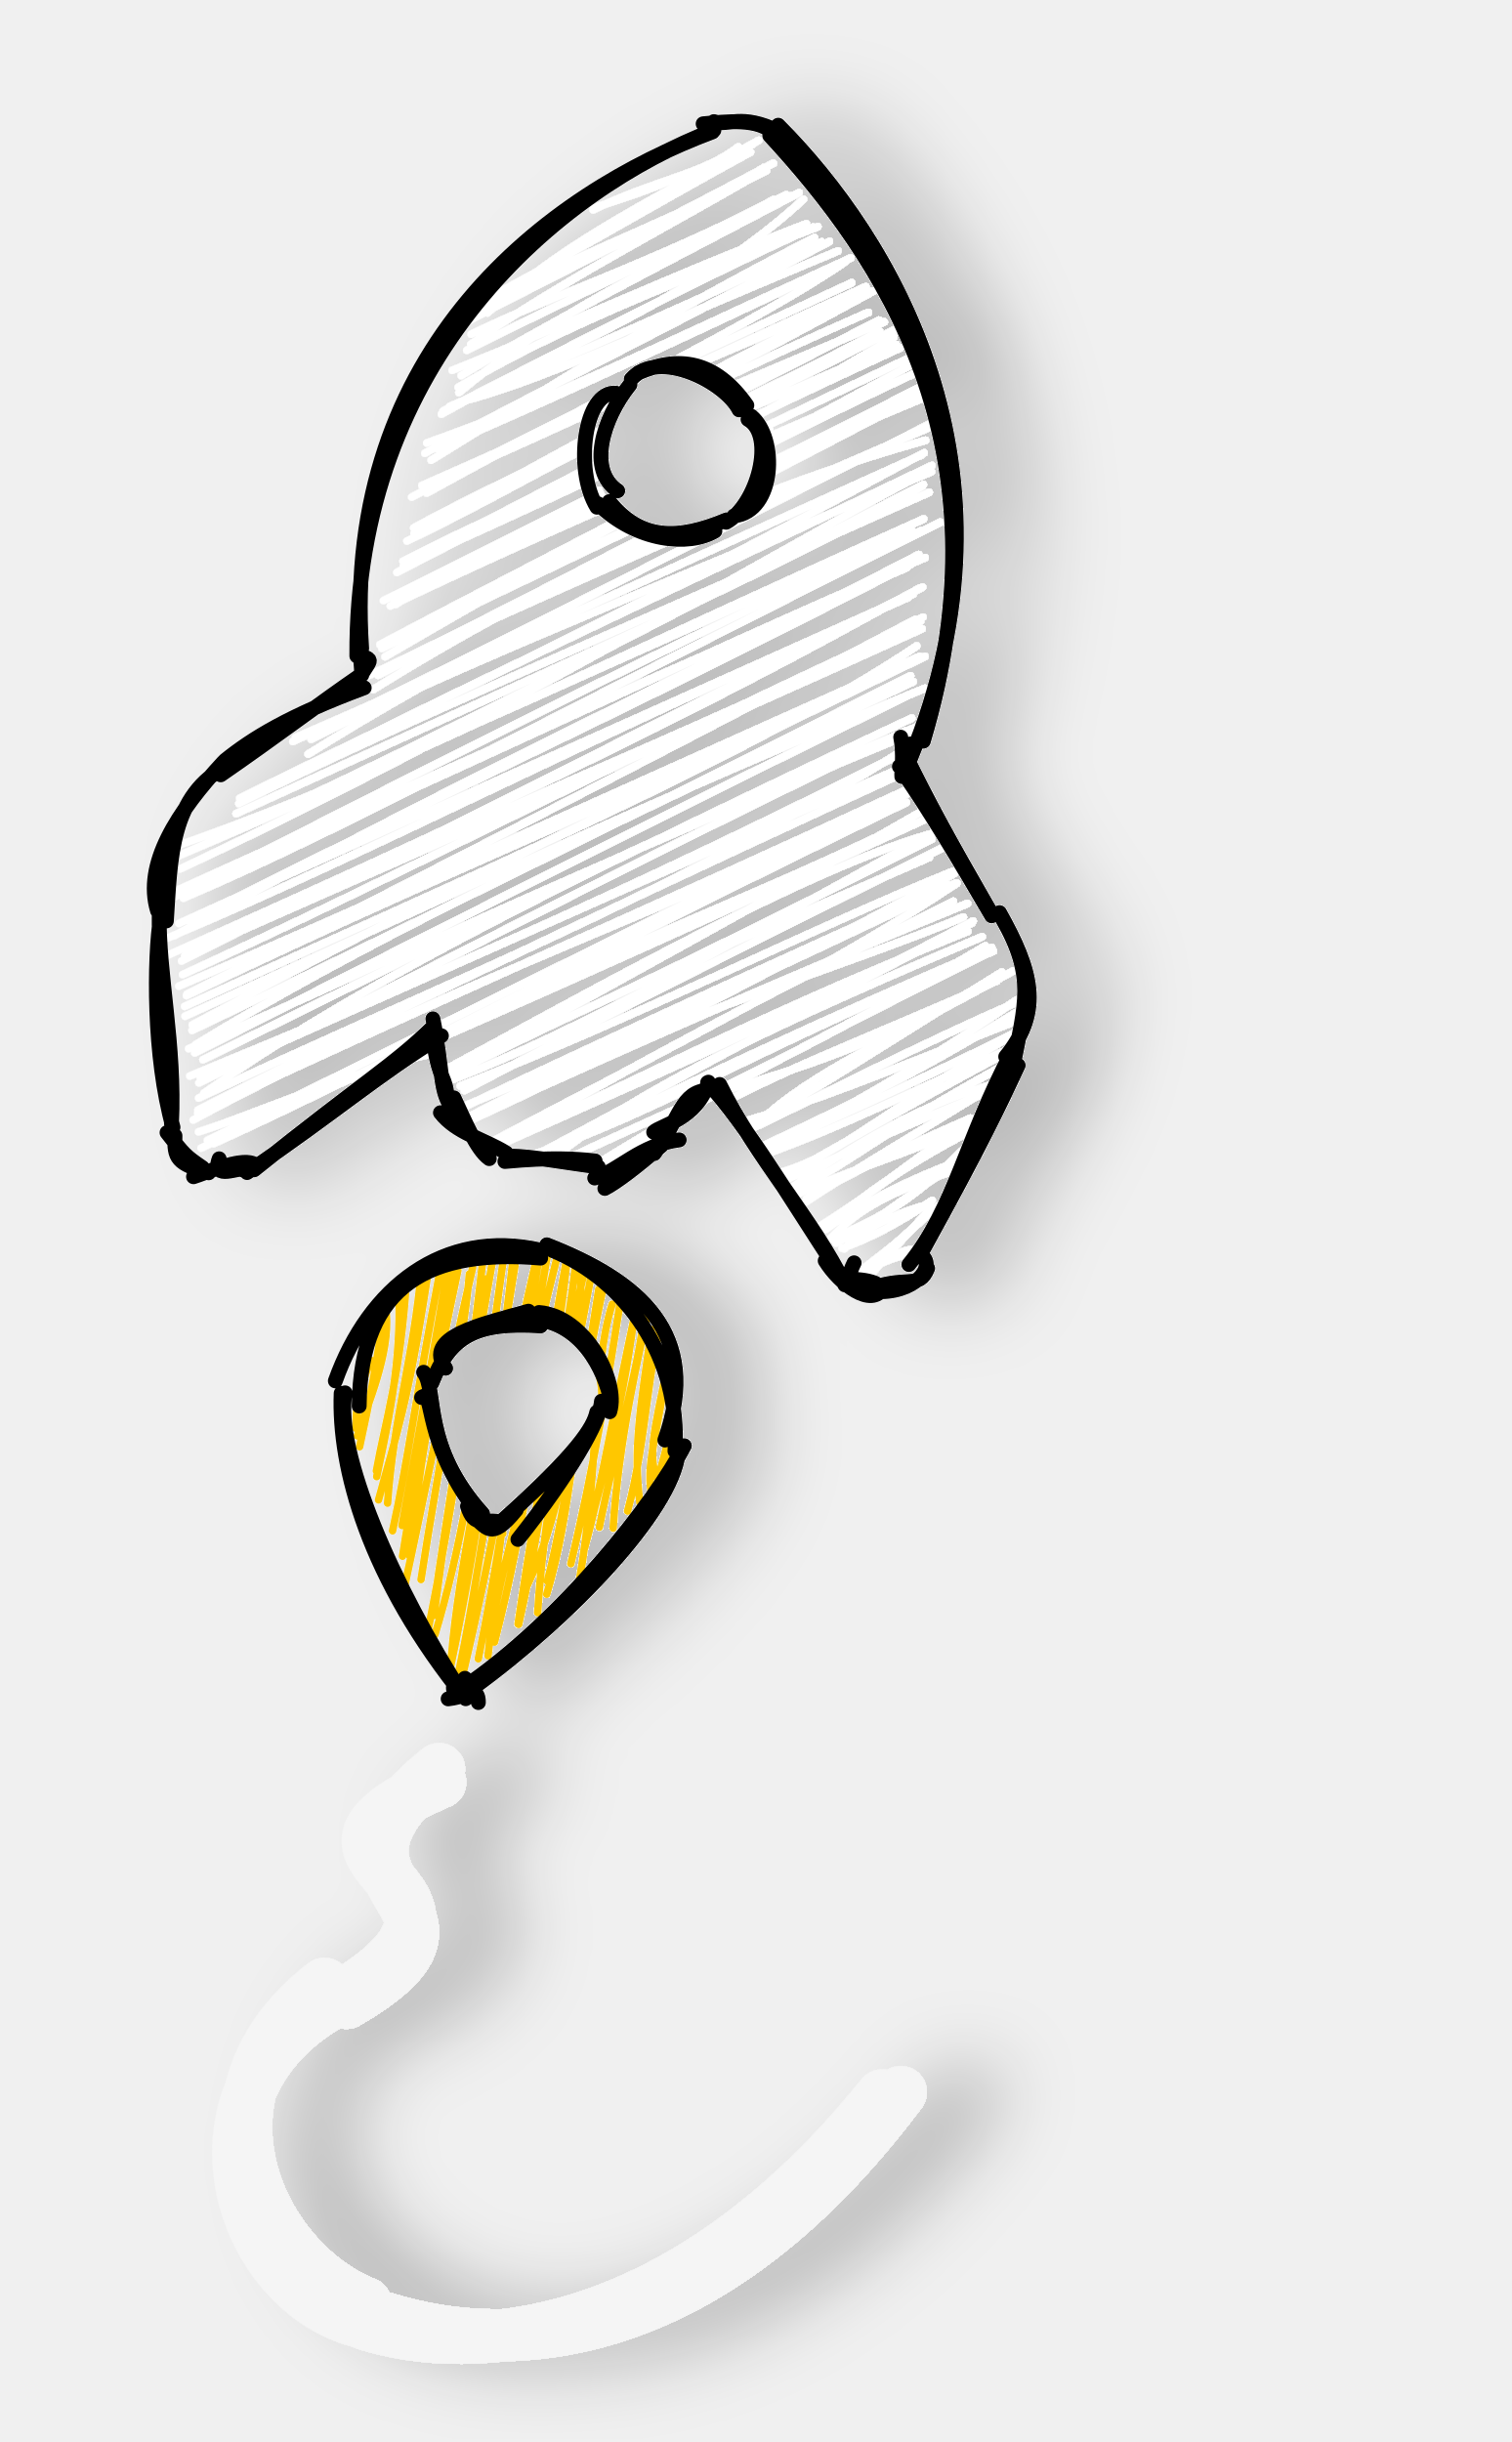
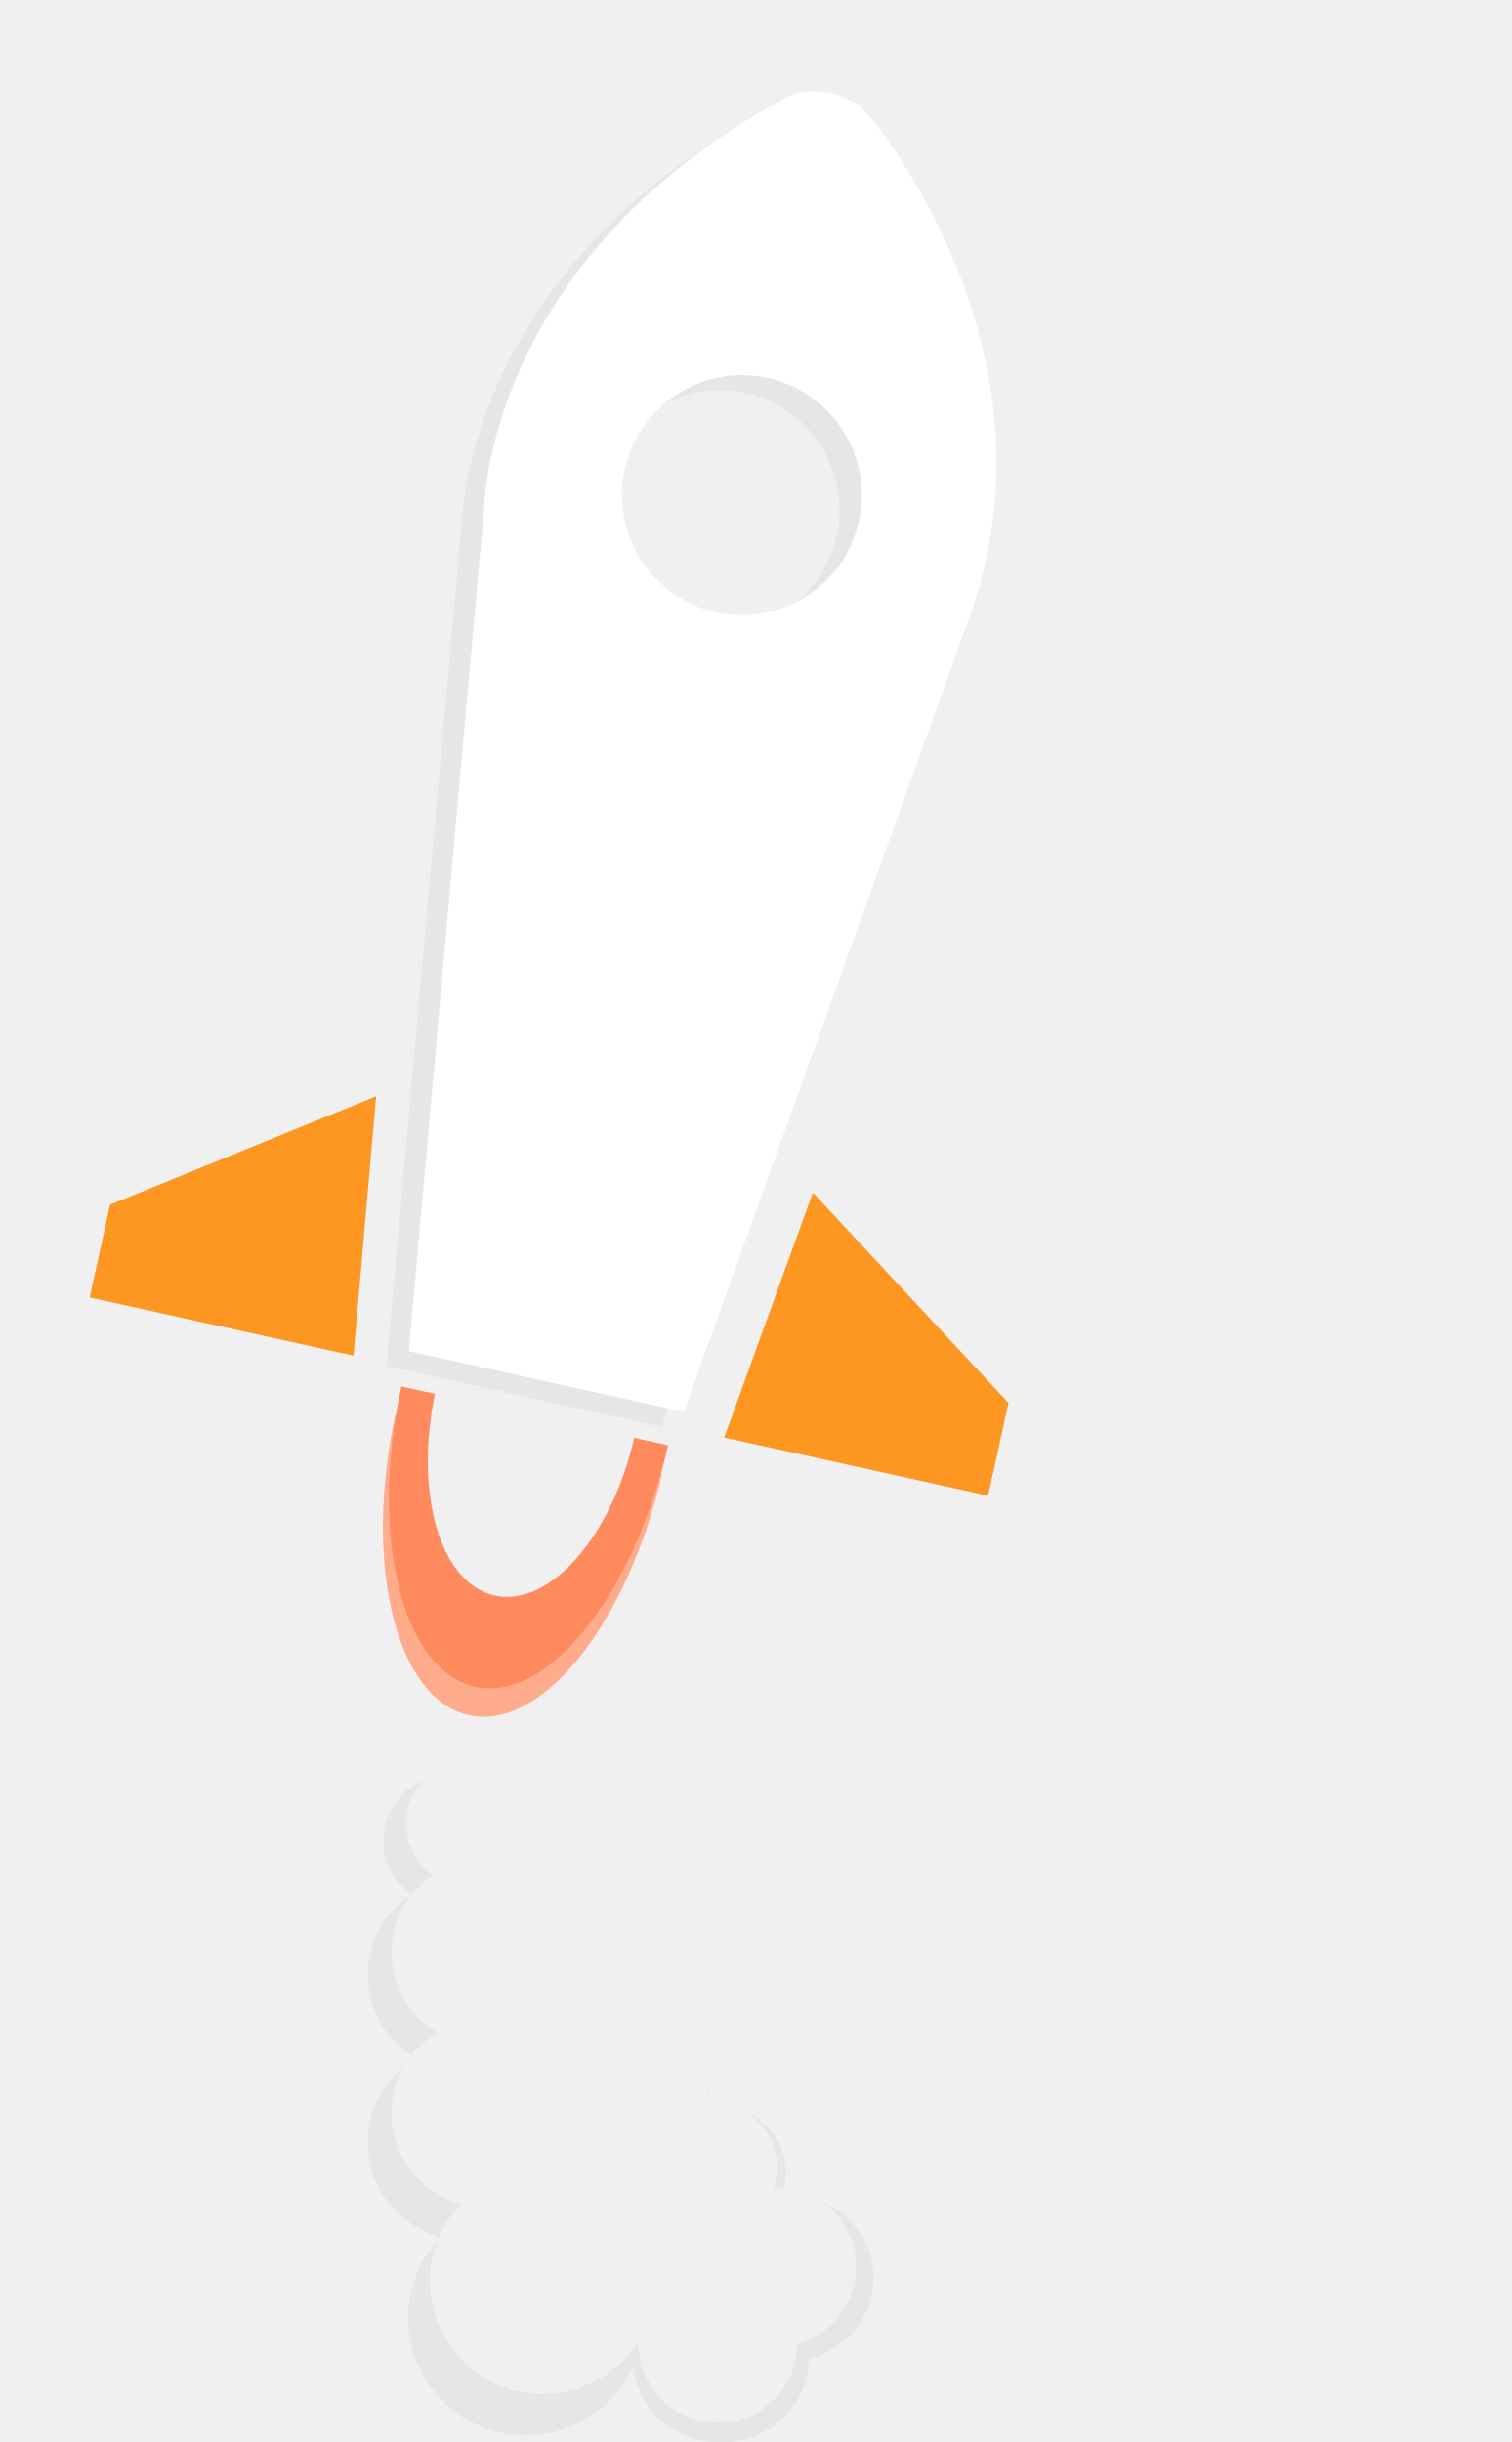
- <svg xmlns="http://www.w3.org/2000/svg" width="203" height="328" viewBox="0 0 203 328" fill="none">
-   <g filter="url(#filter0_d_319_1429)">
+ <svg xmlns="http://www.w3.org/2000/svg" xmlns:ns1="http://www.openswatchbook.org/uri/2009/osb" xmlns:xlink="http://www.w3.org/1999/xlink" width="203" height="328" viewBox="0 0 203 328" fill="none" version="1.1" id="svg43">
+   <g filter="url(#filter0_d_319_1429)" id="g22">
    <mask id="mask0_319_1429" style="mask-type:alpha" maskUnits="userSpaceOnUse" x="21" y="15" width="117" height="159">
-       <path d="M27.201 156.84L27.415 156.389C29.449 157.353 31.841 157.144 33.685 155.853L58.114 138.748L58.735 138.313L58.89 139.055C59.718 143.019 60.663 146.322 61.407 148.856C62.512 151.778 65.064 154.001 68.038 154.355L68.055 154.357L68.073 154.361L80.341 156.706C80.342 156.706 80.344 156.706 80.345 156.707C83.422 157.248 86.549 156.06 88.436 153.572C90.096 151.379 92.272 148.446 94.75 145.06L95.163 144.496L95.563 145.068L112.895 169.82C114.182 171.659 116.364 172.681 118.611 172.478C120.843 172.253 122.795 170.853 123.718 168.805L123.718 168.804L135.681 142.398L27.201 156.84ZM27.201 156.84L27.415 156.389C25.378 155.424 24.019 153.445 23.852 151.205L23.852 151.204L21.659 122.286L21.659 122.286C21.123 115.299 24.177 108.366 29.903 104.357L48.883 91.067L49.084 90.926L49.095 90.681C49.142 89.716 49.115 88.647 49.089 87.6C49.085 87.427 49.081 87.254 49.077 87.083C48.467 46.239 75.771 25.715 94.658 17.085L94.659 17.084C97.518 15.773 100.83 16.361 103.047 18.56L103.048 18.561C117.847 33.143 136.502 61.757 121.951 99.934L121.95 99.937C121.544 101.019 120.863 102.305 120.391 103.15L120.239 103.424L120.418 103.681L133.853 122.868C137.875 128.611 138.563 136.016 135.681 142.397L27.201 156.84ZM97.834 70.555C103.157 66.828 104.607 59.699 100.725 54.156C97.144 49.041 89.661 47.529 84.326 51.264C78.992 55 77.853 62.548 81.435 67.663C85.316 73.206 92.511 74.282 97.834 70.555Z" fill="black" stroke="black" />
+       <path d="M27.201 156.84L27.415 156.389C29.449 157.353 31.841 157.144 33.685 155.853L58.114 138.748L58.735 138.313L58.89 139.055C59.718 143.019 60.663 146.322 61.407 148.856C62.512 151.778 65.064 154.001 68.038 154.355L68.055 154.357L68.073 154.361L80.341 156.706C80.342 156.706 80.344 156.706 80.345 156.707C83.422 157.248 86.549 156.06 88.436 153.572C90.096 151.379 92.272 148.446 94.75 145.06L95.163 144.496L95.563 145.068L112.895 169.82C114.182 171.659 116.364 172.681 118.611 172.478C120.843 172.253 122.795 170.853 123.718 168.805L123.718 168.804L135.681 142.398L27.201 156.84ZM27.201 156.84L27.415 156.389C25.378 155.424 24.019 153.445 23.852 151.205L23.852 151.204L21.659 122.286L21.659 122.286C21.123 115.299 24.177 108.366 29.903 104.357L48.883 91.067L49.084 90.926L49.095 90.681C49.142 89.716 49.115 88.647 49.089 87.6C49.085 87.427 49.081 87.254 49.077 87.083C48.467 46.239 75.771 25.715 94.658 17.085L94.659 17.084C97.518 15.773 100.83 16.361 103.047 18.56L103.048 18.561C117.847 33.143 136.502 61.757 121.951 99.934L121.95 99.937C121.544 101.019 120.863 102.305 120.391 103.15L120.239 103.424L120.418 103.681L133.853 122.868C137.875 128.611 138.563 136.016 135.681 142.397L27.201 156.84ZM97.834 70.555C103.157 66.828 104.607 59.699 100.725 54.156C97.144 49.041 89.661 47.529 84.326 51.264C78.992 55 77.853 62.548 81.435 67.663C85.316 73.206 92.511 74.282 97.834 70.555Z" fill="black" stroke="black" id="path2" />
    </mask>
-     <g mask="url(#mask0_319_1429)">
-       <path d="M79.655 28.191C88.035 24.134 94.458 23.417 99.196 19.729M79.76 27.904C87.876 25.442 94.529 22.516 101.082 19.403M63.774 41.079C80.225 34.458 92.477 28.895 102.614 22.502M64.94 41.135C74.919 35.078 86.865 31.16 102.958 22.933M62.686 47.056C76.301 40.121 92.187 33.05 103.974 26.807M63.28 44.898C74.019 39.683 85.141 36.404 105.606 26.174M61.535 52.022C69.602 47.334 79.227 42.129 109.851 30.458M60.729 49.741C76.793 43.389 90.141 37.061 108.306 30.065M61.787 54C72.522 51.194 82.48 46.238 112.555 33.713M60.376 54.6C71.37 49.928 83.935 44.99 110.367 32.49M57.313 59.503C74.41 53.49 86.724 47.257 114.279 34.66M58.703 60.272C71.992 54.553 83.899 49.089 113.479 35.163M57.218 65.357C77.239 56.482 92.157 49.457 116.298 38.507M56.664 65.22C73.005 58.084 88.154 50.894 116.955 39.103M54.658 72.673C71.392 64.605 82.542 56.919 116.649 41.962M55.608 71.65C69.916 63.718 84.123 57.831 118.774 43.242M54.181 75.966C71.445 68.079 83.708 62.771 121.029 43.872M54.124 75.382C72.042 66.177 90.348 59.578 120.376 46.279M52.761 80.396C71.108 72.296 93.178 61.937 123.614 47.378M52.427 81.392C74.139 70.922 99.173 60.501 123.014 50.112M52.304 86.503C69.897 77.18 95.084 66.908 124.354 51.584M51.288 87.1C76.142 75.415 101.64 62.565 125.515 52.843M50.132 92.618C73.296 78.147 99.102 66.202 124.326 59.141M48.19 91.306C64.983 83.802 79.344 77.076 124.697 57.466M41.788 99.283C58.704 90.834 76.631 83.491 125.116 63.369M39.683 99.073C60.762 89.972 78.725 81.433 123.75 61.12M31.71 109.285C69.67 91.86 105.935 76.051 123.91 65.302M32.08 107.93C55.464 96.307 81.647 85.451 124.804 66.134M22.375 114.078C45.696 106.228 66.771 95.605 122.434 71.171M22.815 115.455C56.494 101.153 87.198 86.217 124.059 69.717M20.909 120.869C63.977 101.444 102.683 84.341 121.811 76.234M23.37 120.232C57.027 105.791 90.851 89.164 124.272 74.895M22.449 126.021C51.467 113.675 76.096 100.533 122.014 80.233M24.02 124.039C54.772 110.161 86.448 96.096 122.644 79.813M25.452 127.888C63.379 109.744 101.903 94.907 123.979 82.893M24.794 128.389C57.032 113.974 88.807 100.388 123.859 84.457M25.037 133.729C64.337 114.798 101.081 100.527 121.587 88.873M24.019 132.458C47.531 122.448 71.429 111.449 123.549 88.167M25.796 138.399C54.45 124.651 84.247 109.983 122.312 90.763M24.852 136.497C57.565 121.636 88.741 106.866 124.253 92.449M27.261 142.337C55.786 128.376 85.729 112.878 124.458 97.106M25.33 140.861C45.416 132.499 65.558 122.086 121.96 98.697M25.495 144.529C54.178 132.773 83.436 120.294 122.093 100.699M26.898 144.803C58.293 130.936 91.03 116.077 122.466 102.567M25.944 150.436C58.426 132.742 94.4 120.638 121.688 106.718M26.557 149.51C58.315 134.578 88.947 121.334 122.163 105.907M26.658 152.032C34.974 149.428 46.006 144.185 58.472 141.423M27.001 154.216C39.106 148.382 52.626 142.177 58.736 140.254M58.808 139.493C80.534 127.818 100.781 120.83 122.505 110.152M58.878 139.538C83.258 128.877 106.908 118.032 125.107 109.664M60.424 144.414C83.769 132.524 106.999 123.037 124.837 115.149M60.737 143.437C74.015 137.993 87.392 131.701 125.128 112.747M62.547 148.584C84.497 138.176 107.82 127.563 127.339 118.806M61.821 145.881C85.483 136.685 109.476 124.509 127.925 117.074M61.222 149.049C88.373 137.572 116.624 128.597 129.398 123.18M63.094 150.223C76.76 144.346 92.882 136.522 129.947 121.358M63.338 155.525C82.39 146.735 103.814 137.996 130.711 123.721M63.257 154.82C81.644 147.509 97.57 138.093 130.012 125.088M70.673 155.4C88.757 149.414 103.492 139.663 133.432 127.761M69.797 156.43C91.461 145.922 111.749 136.367 133.217 127.296M76.633 155.695C82.655 157.299 86.865 153.761 97.537 150.924M76.919 157.629C83.718 155.222 90.356 151.595 95.397 148.893M95.996 146.915C110.586 142.616 119.854 139.219 134.23 131.052M96.988 148.197C107.597 142.641 119.774 138.107 133.907 131.742M100.399 150.507C109.689 147.807 116.3 145.079 136.914 136.954M99.466 152.312C111.713 146.469 123.58 140.278 136.568 134.629M102.991 154.98C113.839 151.023 121.198 147.057 139.789 139.068M100.9 155.354C110.997 150.507 119.222 147.323 138.162 137.833M105.219 160.257C112.405 155.343 121.628 149.029 133.345 145.65M105.776 158.382C113.486 154.988 120.821 151.368 135.617 145.504M108.303 160.996C113.911 157.89 117.943 155.637 130.39 150.192M106.856 160.564C112.848 157.489 120.22 155.694 133.014 150.074M111.196 166.738C115.316 162.309 119.118 160.113 130.585 156.437M110.947 165.127C116.496 160.983 124.789 157.323 130.212 155.467M113.409 167.751C114.655 166.221 118.395 163.52 124.446 161.858M113.088 167.662C116.621 166.438 120.895 164.186 125.213 161.241M115.662 171.099C118.266 169.546 119.676 169.069 122.318 168.321M115.501 170.714C118.285 169.571 120.792 168.003 122.361 167.861M65.477 42.033C75.129 33.071 85.084 28.151 101.928 18.849M63.652 41.013C75.148 35.127 86.525 28.213 100.812 20.427M61.946 43.622C71.85 38.385 82.74 33.082 103.888 21.927M63.218 46.26C75.306 37.779 89.902 30.392 102.841 22.78M61.635 52.739C72.511 43.728 80.899 39.115 106.35 26.288M61.939 50.456C73.448 43.498 86.263 36.92 107.334 25.887M59.285 55.63C74.577 46.972 93.175 40.382 107.922 26.76M59.508 55.21C77.405 46.059 93.762 37.619 109.235 30.506M57.908 61.82C74.636 51.464 87.138 43.341 109.4 31.922M57.056 60.885C69.247 54.085 81.897 48.167 111.415 32.429M55.302 66.775C79.876 53.596 101.494 44.039 114.41 37.98M57.314 66.228C80.371 53.446 102.088 43.071 113.608 35.098M55.564 70.91C67.63 64.331 81.329 58.766 117.383 39.071M55.633 71.764C68.125 64.574 81.493 56.935 115.748 39.624M53.298 76.895C78.083 63.882 104.936 51.607 118.135 44.481M54.663 75.784C70.389 66.858 90.039 57.558 118.074 43.004M53.135 81.206C66.165 72.059 81.46 68.445 120.067 45.308M51.493 80.676C73.402 69.92 94.38 58.852 120.907 46.735M51.714 88.21C71.675 76.578 93.77 63.792 123.011 50.072M51.025 86.577C72.761 75.158 93.81 64.561 123.468 48.42M50.771 90.708C68.204 82.041 91.733 69.674 126.166 51.699M49.63 90.678C65.425 83.34 81.344 74.679 125.437 52.064M41.388 101.299C60.387 89.412 79.283 79.877 125.851 56.484M39.333 99.594C63.083 88.627 85.644 76.614 125.571 56.666M32.933 107.26C54.448 95.969 76.825 85.58 125.183 62.53M32.211 107.216C53.806 96.501 78.279 85.594 124.137 60.825M24.187 116.715C64.854 97.657 102.682 74.947 123.107 64.056M23.735 115.073C63.681 97.369 102.357 76.064 124.034 65.082M24.626 120.641C47.403 110.789 70.797 97.832 126.332 70.144M22.219 121.095C62.804 100.343 101.458 80.909 123.778 71.272M25.52 123.827C50.264 110.817 76.352 99.492 122.548 75.675M23.4 125.689C55.877 107.497 89.268 92.245 123.421 74.491M22.005 128.533C60.089 111.662 93.275 96.071 123.604 78.96M24.385 129.084C47.109 117.413 69.037 107.225 123.93 78.864M24.516 130.909C53.185 117.906 84.02 101.636 123.648 83.45M25.113 133.531C63.543 114.372 102.067 94.257 122.969 83.2M24.791 135.174C62.749 117.877 101.243 101.476 123.133 86.772M25.821 137.663C49.666 124.957 71.469 113.662 124.242 88.177M26.243 140.334C47.874 127.25 70.245 116.34 122.658 91.566M26.15 141.43C56.639 125.946 85.367 111.361 122.346 93.217M27.371 146.838C46.272 133.728 66.322 122.854 122.463 96.463M26.726 145.451C52.013 133.245 77.172 119.638 121.716 98.15M26.681 147.489C57.927 132.769 90.106 120.416 121.999 100.359M26.589 149.094C58.993 132.717 92.629 117.055 122.164 103.451M28.672 153.623C51.881 142.983 77.8 129.072 121.746 107.783M27.865 153.173C65.03 134.756 102.144 116.352 122.484 106.215M59.104 144.071C83.754 130.697 108.499 116.884 124.62 112.12M60.382 144.362C80.693 133.037 98.685 123.34 123.8 109.007M60.27 145.184C78.756 138.175 97.032 127.265 125.631 111.691M62.369 146.486C76.445 138.994 90.416 131.836 126.672 113.871M61.173 150.935C84.368 138.877 104.243 130.317 128.363 118.613M61.738 151.158C83.304 141.243 104.218 130.169 128.134 117.348M62.627 155.14C89.57 141.022 114.026 128.402 128.544 118.612M64.092 155.241C76.789 147.911 90.136 140.017 128.067 121.059M71.47 157.988C81.799 148.806 95.409 141.24 131.914 125.827M70.797 155.806C85.635 147.94 98.483 140.72 130.547 123.969M74.942 156.301C88.513 149.571 101.527 145.295 132.368 127.056M77.241 158.201C96.547 145.902 116.556 136.18 132.483 128.116M100.102 152.59C107.553 144.64 116.797 141.07 136.084 130.419M98.955 152.216C108.847 146.94 118.04 140.782 134.569 130.574M100.435 154.897C113.429 148.662 121.095 145.414 136.901 135.763M101.946 154.742C114.613 148.622 127.017 140.955 136.586 134.298M104.565 157.565C112.335 155.368 116.129 151.13 136.059 138.955M105.147 158.133C115.933 152.107 125.616 146.363 138.534 139.663M107.306 159.649C114.208 156.074 119.301 151.612 134.347 143.376M108.254 161.447C114.38 157.336 118.809 154.908 136.191 144.144M110.18 164.658C120.014 158.527 126.325 152.657 130.905 150.686M111.021 164.596C116.139 160.609 121.745 156.193 132.246 150.986M111.541 166.468C119.336 163.121 122.814 160.99 129.707 154.124M112.29 166.976C119.05 163.416 124.378 158.393 129.444 156.035M115.778 172.624C119.996 167.602 122.888 164.48 126.324 161.731M114.883 171.271C118.736 168.115 121.738 166.373 125.116 162.093M83.024 56.854C87.467 55.974 89.894 54.091 91.824 52.324M83.95 56.307C86.382 55.112 89.227 53.745 92.177 52.78M82.299 62.086C86.33 57.457 91.875 58.638 98.506 51.822M82.622 60.497C86.697 59.114 90.395 57.684 98.236 53.572M80.289 65.916C87.583 66.008 89.581 61.547 101.246 56.984M82.573 66.884C89.208 62.937 95.245 59.516 101.675 56.843M83.109 70.653C87.048 67.822 97.168 63.975 100.227 62.766M83.171 70.408C87.198 68.98 90.415 66.276 99.733 61.986M90.454 71.161C93.539 70.377 94.897 69.682 101.148 67.215M89.935 70.561C92.511 70.17 95.18 68.581 100.781 66.31M83.436 61.008C85.635 60.13 87.48 58.385 92.46 53.765M83.042 61.697C86.15 58.159 89.107 56.071 91.896 52.976M84.504 65.386C86.657 64.765 91.285 58.172 96.935 54.358M82.161 65.973C86.084 62.998 91.385 60.838 100.076 53.524M83.414 68.741C86.622 66.315 89.334 64.144 103.38 57.665M82.609 68.852C87.846 67.037 91.375 64.207 102.019 57.283M90.066 70.156C91.528 68.201 95.538 66.973 99.916 60.993M89.392 71.284C93.638 68.215 96.424 65.525 100.834 61.999M99.487 15.876V15.876ZM84.801 51.59V51.59Z" stroke="white" stroke-linecap="round" />
+     <g mask="url(#mask0_319_1429)" id="g7" />
+     <mask id="mask1_319_1429" style="mask-type:alpha" maskUnits="userSpaceOnUse" x="46" y="167" width="46" height="61">
+       <path d="M63.257 226.301L63.257 226.301C62.648 226.701 61.803 226.553 61.367 225.967C56.299 219.166 52.271 211.665 49.709 204.751C47.141 197.821 46.07 191.545 46.841 187.168C48.104 180.005 51.343 174.764 55.823 171.589C60.303 168.415 66.079 167.269 72.49 168.4C78.901 169.53 83.937 172.583 87.061 177.1C90.185 181.616 91.436 187.649 90.173 194.809C89.403 199.174 86.265 204.699 81.489 210.333C76.725 215.953 70.374 221.63 63.257 226.301ZM80.654 189.768C81.225 186.528 80.527 183.54 78.815 181.209C77.105 178.881 74.407 177.242 71.036 176.647C67.664 176.053 64.569 176.672 62.165 178.275C59.76 179.879 58.082 182.447 57.512 185.682C57.227 187.294 56.903 192.458 64.35 204.251C65.094 205.431 66.775 205.727 67.878 204.873C78.909 196.334 80.37 191.376 80.654 189.768Z" fill="black" stroke="black" id="path11" />
+     </mask>
+     <g mask="url(#mask1_319_1429)" id="g16" />
+   </g>
+   <defs id="defs41">
+     <linearGradient id="linearGradient2550" ns1:paint="solid">
+       <stop style="stop-color:#ffffff;stop-opacity:1;" offset="0" id="stop2548" />
+     </linearGradient>
+     <filter id="filter0_d_319_1429" x="-18.131" y="0.869" width="220.994" height="326.646" filterUnits="userSpaceOnUse" color-interpolation-filters="sRGB">
+       <feFlood flood-opacity="0" result="BackgroundImageFix" id="feFlood24" />
+       <feColorMatrix in="SourceAlpha" type="matrix" values="0 0 0 0 0 0 0 0 0 0 0 0 0 0 0 0 0 0 127 0" result="hardAlpha" id="feColorMatrix26" />
+       <feOffset dx="10" id="feOffset28" />
+       <feGaussianBlur stdDeviation="5" id="feGaussianBlur30" />
+       <feComposite in2="hardAlpha" operator="out" id="feComposite32" />
+       <feColorMatrix type="matrix" values="0 0 0 0 0 0 0 0 0 0 0 0 0 0 0 0 0 0 0.25 0" id="feColorMatrix34" />
+       <feBlend mode="normal" in2="BackgroundImageFix" result="effect1_dropShadow_319_1429" id="feBlend36" />
+       <feBlend mode="normal" in="SourceGraphic" in2="effect1_dropShadow_319_1429" result="shape" id="feBlend38" />
+     </filter>
+     <linearGradient gradientTransform="matrix(0.29591,-0.1889337,0.1889337,0.29591,-32.54208,100.8772)" xlink:href="#linearGradient2550" id="linearGradient2552-9" x1="86.4" y1="201.991" x2="490.383" y2="201.991" gradientUnits="userSpaceOnUse" />
+   </defs>
+   <g id="layer1">
+     <g id="g934" transform="matrix(0.29591,-0.1889337,0.1889337,0.29591,-33.54257,102.8773)" style="fill:#000000;fill-opacity:1">
+       <g id="g871" style="fill:#000000;fill-opacity:1">
+         <g id="g869" style="fill:#000000;fill-opacity:1">
+           <g id="g865" style="fill:#000000;fill-opacity:1">
+             <g id="g863" style="fill:#000000;fill-opacity:1">
+               <g id="g857" style="fill:#000000;fill-opacity:1">
+                 <path id="path855" d="m 138.9,406.567 c -27.6,27.2 -62.2,37.3 -77.4,22.2 -15.2,-15.2 -5.1,-49.4 22.2,-77.4 l -9.3,-9.3 c -41.2,41.6 -58.3,91.8 -38.1,112 20.2,20.2 70,3.1 112,-38.1 z" style="fill:#ffac8d;fill-opacity:1" />
+               </g>
+               <polygon id="polygon859" points="274.6,464.467 254.8,356.367 175.8,417.067 248.9,490.167 " style="fill:#fd9721;fill-opacity:1" />
+               <polygon id="polygon861" points="0,241.267 73.1,314.367 133.8,235.367 25.7,215.567 " style="fill:#fd9721;fill-opacity:1" />
+             </g>
+           </g>
+           <path id="path867" d="m 484.499,22.001 c -0.4,-11.7 -12.4,-23.7 -24.1,-24.1 -129.6,-9.3 -181.3,70.7 -181.3,70.7 L 81.599,324.501 l 76.2,76.2 255.9,-197.6 c 86.3,-66.7 70.8,-181.1 70.8,-181.1 z m -86.8,127.5 c -17.9,17.9 -47.1,17.9 -64.9,0 -17.9,-17.9 -17.9,-47.1 0,-64.9 17.9,-17.9 47.1,-17.9 64.9,0 17.9,17.9 17.9,47 0,64.9 z" style="fill:#e6e6e6;fill-opacity:1;fill-rule:nonzero;stroke:none;stroke-opacity:1" />
+         </g>
+       </g>
+       <g id="g873" style="fill:#000000;fill-opacity:1" />
+       <g id="g875" style="fill:#000000;fill-opacity:1" />
+       <g id="g877" style="fill:#000000;fill-opacity:1" />
+       <g id="g879" style="fill:#000000;fill-opacity:1" />
+       <g id="g881" style="fill:#000000;fill-opacity:1" />
+       <g id="g883" style="fill:#000000;fill-opacity:1" />
+       <g id="g885" style="fill:#000000;fill-opacity:1" />
+       <g id="g887" style="fill:#000000;fill-opacity:1" />
+       <g id="g889" style="fill:#000000;fill-opacity:1" />
+       <g id="g891" style="fill:#000000;fill-opacity:1" />
+       <g id="g893" style="fill:#000000;fill-opacity:1" />
+       <g id="g895" style="fill:#000000;fill-opacity:1" />
+       <g id="g897" style="fill:#000000;fill-opacity:1" />
+       <g id="g899" style="fill:#000000;fill-opacity:1" />
+       <g id="g901" style="fill:#000000;fill-opacity:1" />
    </g>
-     <path d="M79.937 155.932C77.324 155.653 74.069 155.431 67.822 156.005M80.354 156.723C76.358 156.243 71.425 155.288 68.462 155.28M67.979 154.852C64.825 152.922 61.282 152.192 59.159 149.454M65.721 155.62C63.975 154.404 62.362 150.384 60.976 147.46M60.933 149.015C58.958 146.927 59.545 143.691 58.148 136.847M60.079 147.571C59.898 144.496 59.074 145.376 58.293 140.241M59.289 139.121C50.433 144.604 45.302 149.235 33.19 157.493M58.109 137.981C52.907 143.086 48.822 145.322 34.138 157.121M33.972 156.263C32.035 155.566 27.556 157.579 25.996 158.053M32.639 157.157C32.384 156.562 28.305 158.731 29.438 155.645M27.201 156.84C24.907 155.274 24.741 155.105 22.439 152.127M28.029 157.524C23.78 156.27 23.376 155.628 23.501 152.545M23.237 151.404C20.559 141.876 20.686 128.724 21.575 123.132M23.034 150.925C23.558 140.337 21.25 130.831 21.387 122.669M21.161 122.324C19.252 116.099 23.806 109.044 30.013 102.361M22.348 123.695C22.91 115.181 22.867 106.733 30.687 102.77M30.228 102.141C33.912 99.171 38.816 96.136 48.92 92.382M29.648 104.069C36.884 99.087 43.076 94.369 48.353 90.753M48.596 90.657C48.516 91.232 48.739 89.239 48.032 86.539M47.922 91.751C49.663 88.286 50.607 88.885 47.971 87.848M48.577 87.092C45.844 46.53 73.799 25.903 95.709 17.713M47.931 88.098C47.704 48.196 74.972 25.517 95.893 17.489M94.451 16.63C97.294 16.381 102.081 15.706 104.081 18.106M95.897 16.337C97.795 16.953 99.575 15.202 104.591 17.663M103.399 18.205C118.408 34.491 135.934 59.818 124.026 99.55M104.533 16.818C119.489 31.819 138.436 62.425 122.29 101.889M122.419 100.112C122.074 99.114 122.597 102.33 120.814 102.949M120.989 99.018C121.449 101.219 121.074 103.844 121.135 104.291M121.793 101.781C124.678 107.66 127.249 112.448 132.987 122.39M121.303 103.731C125.123 109.285 128.584 115.1 133.204 123.006M134.263 122.581C138.543 130.211 140.195 135.711 135.092 141.932M134.605 123.34C139.126 131.202 137.698 134.86 136.075 143.239M135.86 141.432C129.838 152.735 128.208 162.313 122.088 169.843M136.759 143.091C134.341 148.294 131.849 153.613 123.986 167.866M124.174 169.01C125.364 170.732 122.145 174.266 116.327 173.343M124.605 170.357C123.414 173.363 121.669 171.131 116.308 173.325M118.658 172.976C117.074 175.735 112.782 172.478 110.846 169.34M117.573 172.361C114.822 171.299 113.222 172.756 114.726 169.619M113.486 172.575C109.274 163.845 101.623 155.663 96.665 145.662M112.745 171.054C105.47 159.955 100.516 151.472 95.052 145.406M95.154 145.355C93.584 150.371 88.808 151.118 87.806 152.066M95.156 146.422C91.484 146.627 91.444 150.038 87.885 154.944M88.835 153.874C85.523 156.775 82.719 158.866 81.242 159.626M91.23 153.109C86.033 153.764 83.098 157.281 79.883 158.228M97.547 70.145C101.711 67.822 104.273 58.482 100.48 56.329M97.547 70.145V70.145ZM98.609 69.285C104.121 68.722 104.504 58.863 100.906 55.898M100.316 54.443C96.024 48.335 91.108 47.793 85.758 50.066M99.274 55.045C97.448 51.375 88.514 46.725 84.794 50.917M84.613 51.674C80.916 56.267 78.891 63.185 82.972 65.916M82.753 52.816C78.554 52.362 77.053 63.029 80.187 68.125M81.844 67.376C86.04 72.576 90.977 72.577 97.602 69.826M80.312 67.653C85.558 72.817 92.591 73.382 96.024 71.331M80.254 157.198V157.198Z" stroke="black" stroke-width="2" stroke-linecap="round" />
-     <mask id="mask1_319_1429" style="mask-type:alpha" maskUnits="userSpaceOnUse" x="46" y="167" width="46" height="61">
-       <path d="M63.257 226.301L63.257 226.301C62.648 226.701 61.803 226.553 61.367 225.967C56.299 219.166 52.271 211.665 49.709 204.751C47.141 197.821 46.07 191.545 46.841 187.168C48.104 180.005 51.343 174.764 55.823 171.589C60.303 168.415 66.079 167.269 72.49 168.4C78.901 169.53 83.937 172.583 87.061 177.1C90.185 181.616 91.436 187.649 90.173 194.809C89.403 199.174 86.265 204.699 81.489 210.333C76.725 215.953 70.374 221.63 63.257 226.301ZM80.654 189.768C81.225 186.528 80.527 183.54 78.815 181.209C77.105 178.881 74.407 177.242 71.036 176.647C67.664 176.053 64.569 176.672 62.165 178.275C59.76 179.879 58.082 182.447 57.512 185.682C57.227 187.294 56.903 192.458 64.35 204.251C65.094 205.431 66.775 205.727 67.878 204.873C78.909 196.334 80.37 191.376 80.654 189.768Z" fill="black" stroke="black" />
-     </mask>
-     <g mask="url(#mask1_319_1429)">
-       <path d="M47.785 191.838C48.002 187.689 49.066 184.136 49.884 182.733M47.848 191.135C47.709 188.708 48.71 186.336 49.089 182.045M47.992 192.859C49.498 188.402 52.334 181.862 51.894 176.485M48.307 194.321C49.611 188.317 50.552 183.682 51.611 175.901M50.599 198.336C53.074 186.985 54.147 179.833 53.383 170.165M50.554 197.574C51.68 191.203 53.855 184.529 54.606 171.688M50.844 201.458C53.195 192.761 54.778 188.721 57.36 171.828M52.061 201.902C52.835 190.605 55.639 181.801 56.602 170.606M54.001 204.898C56.684 190.445 58.692 179.001 60.327 169.287M52.73 205.615C54.819 196.147 55.86 187.447 59.112 170.707M55.049 209.035C56.326 196.575 58.298 185.749 61.507 170.645M54.071 209.027C56.197 195.029 59.923 181.089 60.838 170.156M54.023 214.566C57.296 199.694 59.669 186.974 63.488 170.255M56.553 212.16C59.03 195.958 62.401 179.383 63.047 171.117M58.29 216.983C60.111 203.904 61.036 195.911 65.347 171.756M58.27 215.905C59.873 204.079 62.626 189.18 64.866 169.183M56.861 221.935C59.77 208.628 62.032 192.693 66.28 168.7M58.428 219.556C61.657 208.904 63.815 197.217 67.554 169.558M60.633 222.56C61.647 210.234 64.884 197.269 69.174 169.989M60.453 224.18C64.844 203.744 67.462 181.705 69.057 167.877M61.446 227.91C65.77 210.232 68.393 195.674 72.253 169.842M61.226 226.286C64.576 211.699 65.991 195.095 71.895 169.799M65.55 222.406C66.926 211.365 66.724 201.078 75.076 167.847M64.246 222.804C66.702 211.086 67.995 200.807 73.502 168.73M65.721 220.739C67.739 206.654 73.992 191.582 76.204 168.809M66.425 220.564C70.635 204.419 72.44 188.496 76.165 168.844M69.585 218.126C72.623 197.375 76.103 180.385 77.258 170.353M69.673 218.185C73.151 203.001 74.663 186.733 78.632 170.168M70.325 213.97C75.044 204.706 77.963 190.48 78.052 169.638M72.219 216.617C72.999 204.137 75.134 194.028 79.517 170.753M73.438 214.136C76.943 202.395 76.602 192.605 81.524 170.717M73.523 212.38C75.514 204.683 76.924 195.031 80.428 173.149M77.844 212.149C80.603 196.047 79.486 183.93 82.23 175.17M76.678 210.038C79.806 197 81.654 185.502 83.428 174.202M78.697 206.776C81.26 197.744 84.66 184.581 85.604 172.543M78.534 207.924C80.55 200.542 81.68 193.491 85.737 174.337M80.504 205.137C82.552 194.725 86.728 180.102 86.386 176.211M82.364 205.258C83.077 193.504 85.898 181.318 87.179 175.788M85.95 201.846C85.038 194.861 85.997 189.099 87.527 178.579M84.3 202.969C86.942 193.207 86.931 182.569 89.352 176.467M88.173 198.426C87.201 195.598 87.527 193.297 89.919 182.42M87.475 200.432C86.741 196.073 88.712 191.298 89.464 183.57M88.707 197.391C89.546 194.584 89.899 192.51 91.008 188.948M89.485 196.982C89.891 194.473 89.925 191.084 90.721 188.388M59.61 188.822C60.26 186.961 60.462 185.148 60.767 184.244M59.506 189.041C59.759 187.608 59.778 185.994 60.555 184.234M59.956 191.83C62.419 189.82 61.621 184.945 62.946 181.594M61.25 192.09C61.609 188.932 61.775 185.512 62.889 182.488M62.532 194.459C64.334 192.636 63.914 187.372 65.531 182.138M61.736 195.377C63.457 190.548 64.293 184.812 65.33 181.36M64.38 197.748C65.895 191.724 65.448 187.311 68.609 178.656M63.238 199.381C64.212 192.661 65.66 186.063 67.353 178.889M65.768 202.664C65.668 197.836 66.033 192.513 67.775 177.628M65.443 203.078C67.216 192.17 68.321 183.919 69.391 177.464M67.537 206.003C66.43 197.287 68.758 188.861 73.303 177.649M66.505 203.808C68.001 193.175 71.151 182.752 70.737 177.519M67.51 202.441C69.29 196.058 70.994 193.311 72.2 180.406M69.878 202.971C71.51 194.368 71.23 187.146 72.938 179.077M73.04 199.405C72.72 193.61 73.362 191.737 73.387 180.882M71.05 199.056C72.05 195.314 73.096 190.177 74.894 182.232M74.55 197.969C75.542 193.013 74.996 187.736 76.985 185.195M74.234 197.313C75.592 191.986 76.489 186.883 76.681 183.558M76.787 194.579C77.775 191.926 77.211 189.488 77.814 186.407M76.775 194.239C77.462 191.919 77.782 189.616 78.555 186.07M79.403 191.666C79.555 190.28 79.615 189.447 80.112 188.909M79.236 191.737C79.438 190.824 79.517 189.83 79.871 188.616M46.395 186.82V186.82ZM57.995 185.819V185.819Z" stroke="#FFC700" stroke-linecap="round" />
+     <g id="g997-3" transform="matrix(0.07534464,-0.2182455,0.2182455,0.07534464,46.91723,359.5008)" style="fill:#e6e6e6;fill-opacity:1">
+       <g id="g940-6" style="fill:#e6e6e6;fill-opacity:1">
+         <path id="path938-7" d="M 434.372,24.769 C 434.146,9.099 421.728,-3.775 406.646,-4.001 392.962,-4.206 381.885,6.097 380.083,19.694 c -5.98,-3.572 -12.751,-5.82 -20.048,-5.929 -21.497,-0.322 -38.672,16.749 -39.916,38.624 -6.415,-4.346 -13.983,-6.996 -22.112,-7.118 -22.522,-0.338 -40.512,18.352 -40.174,41.734 0.044,3.021 0.41,5.962 1.029,8.811 -4.592,-1.531 -9.36,-2.612 -14.388,-2.688 -27.093,-0.406 -48.727,22.069 -48.321,50.198 0.406,28.129 22.699,51.261 49.791,51.667 5.534,0.083 10.747,-0.996 15.679,-2.678 9.013,13.665 24.062,22.78 40.978,23.033 27.092,0.406 48.728,-22.069 48.322,-50.197 -0.093,-6.472 -1.459,-12.615 -3.659,-18.341 22.077,-0.196 39.577,-18.597 39.244,-41.654 -0.069,-4.777 -1.068,-9.306 -2.527,-13.609 10.726,-7.446 17.665,-20.219 17.454,-34.826 -0.025,-1.716 -0.342,-3.351 -0.559,-5.006 2.126,0.58 4.309,0.991 6.59,1.025 15.081,0.205 27.132,-12.313 26.906,-27.972 z" style="fill:#e6e6e6;fill-opacity:1;stroke-width:1.08" />
+       </g>
+       <g id="g942-5" style="fill:#e6e6e6;fill-opacity:1" />
+       <g id="g944-3" style="fill:#e6e6e6;fill-opacity:1" />
+       <g id="g946-5" style="fill:#e6e6e6;fill-opacity:1" />
+       <g id="g948-6" style="fill:#e6e6e6;fill-opacity:1" />
+       <g id="g950-2" style="fill:#e6e6e6;fill-opacity:1" />
+       <g id="g952-9" style="fill:#e6e6e6;fill-opacity:1" />
+       <g id="g954-1" style="fill:#e6e6e6;fill-opacity:1" />
+       <g id="g956-2" style="fill:#e6e6e6;fill-opacity:1" />
+       <g id="g958-7" style="fill:#e6e6e6;fill-opacity:1" />
+       <g id="g960-0" style="fill:#e6e6e6;fill-opacity:1" />
+       <g id="g962-9" style="fill:#e6e6e6;fill-opacity:1" />
+       <g id="g964-3" style="fill:#e6e6e6;fill-opacity:1" />
+       <g id="g966-6" style="fill:#e6e6e6;fill-opacity:1" />
+       <g id="g968-0" style="fill:#e6e6e6;fill-opacity:1" />
+       <g id="g970-6" style="fill:#e6e6e6;fill-opacity:1" />
    </g>
-     <path d="M60.966 226.266C60.381 228.887 64.327 225.435 64.256 228.678M60.966 226.266V226.266ZM60.199 228.181C63.789 227.749 63.7 226.338 62.451 225.423M63.532 226.719C76.66 217.204 90.232 202.922 91.095 195.253M62.043 226.817C75.692 217.576 88.089 201.606 91.918 194.19M90.665 194.896C91.487 182.36 84.062 171.983 74.196 167.942M89.306 193.42C94.46 178.985 85.671 171.961 73.453 167.194M72.577 167.907C59.572 164.966 49.514 172.962 45.049 185.472M72.622 168.98C58.089 167.786 48.389 172.244 48.246 188.847M46.349 187.082C44.891 194.964 52.763 213.11 62.404 227.991M45.828 187.144C45.434 197.094 49.44 212.014 62.557 228.163M70.949 177.14C78.115 177.267 81.178 184.032 82.116 188.267M70.949 177.14V177.14ZM72.402 176.292C78.565 176.744 83.171 185.463 81.903 189.615M80.161 189.681C79.713 191.721 77.689 195.079 67.383 204.309M80.795 188.205C80.573 190.934 76.612 197.859 69.572 206.769M67.572 204.477C64.867 203.831 63.8 205.388 62.797 202.311M69.342 202.799C65.795 207.16 65.442 204.995 63.377 203.566M64.772 203.984C56.597 194.013 58.418 186.23 56.631 187.702M64.821 203.303C56.619 194.234 58.807 186.76 56.902 184.322M58.004 185.769C60.459 179.587 63.718 177.53 72.616 178.092M59.862 183.777C56.838 179.601 64.394 177.955 70.985 176.118" stroke="black" stroke-width="2" stroke-linecap="round" />
-     <path d="M121 281C91.837 319.884 62.709 314.743 51.848 311.425M118.462 281.456C91.332 315.189 63.107 316.723 48.97 312.113M49 312C32.069 308.326 22.941 280.638 45.064 268.773M49.107 309.38C35.292 303.943 23.98 281.501 43.567 266.459M46 268C71.475 252.507 32.623 250.879 59.126 239.382M46.539 269.02C69.73 255.569 37.962 254.42 58.97 237.622" stroke="#F7F7F7" stroke-opacity="0.7" stroke-width="7" stroke-linecap="round" />
+     <g id="g997-6" transform="matrix(0.1525184,-0.3052922,0.3052922,0.1525184,-7.889196,364.0438)" style="fill:#e6e6e6;fill-opacity:1">
+       <g id="g940-7" style="fill:#e6e6e6;fill-opacity:1">
+         <path id="path938-5" d="M 421.1,25.771 C 421.1,11.532 409.557,0 395.328,0 c -12.91,0 -23.504,9.515 -25.389,21.898 -5.594,-3.165 -11.953,-5.116 -18.838,-5.116 -20.281,0 -36.721,15.75 -38.193,35.649 -5.994,-3.863 -13.1,-6.168 -20.769,-6.168 -21.248,0 -38.479,17.232 -38.479,38.479 0,2.745 0.306,5.413 0.851,7.994 -4.312,-1.329 -8.797,-2.247 -13.541,-2.247 -25.561,0 -46.282,20.722 -46.282,46.283 0,25.561 20.722,46.282 46.282,46.282 5.221,0 10.155,-1.052 14.832,-2.648 8.319,12.297 22.396,20.377 38.355,20.377 25.56,0 46.283,-20.722 46.283,-46.282 0,-5.881 -1.205,-11.446 -3.203,-16.62 20.836,-0.479 37.6,-17.442 37.6,-38.394 0,-4.341 -0.881,-8.444 -2.199,-12.335 10.223,-6.914 16.945,-18.618 16.945,-31.891 0,-1.559 -0.277,-3.041 -0.459,-4.542 1.998,0.498 4.053,0.842 6.205,0.842 C 409.557,51.542 421.1,40 421.1,25.771 Z" style="fill:#e6e6e6;fill-opacity:1" />
+       </g>
+       <g id="g942-3" style="fill:#e6e6e6;fill-opacity:1" />
+       <g id="g944-5" style="fill:#e6e6e6;fill-opacity:1" />
+       <g id="g946-6" style="fill:#e6e6e6;fill-opacity:1" />
+       <g id="g948-2" style="fill:#e6e6e6;fill-opacity:1" />
+       <g id="g950-9" style="fill:#e6e6e6;fill-opacity:1" />
+       <g id="g952-1" style="fill:#e6e6e6;fill-opacity:1" />
+       <g id="g954-2" style="fill:#e6e6e6;fill-opacity:1" />
+       <g id="g956-7" style="fill:#e6e6e6;fill-opacity:1" />
+       <g id="g958-0" style="fill:#e6e6e6;fill-opacity:1" />
+       <g id="g960-9" style="fill:#e6e6e6;fill-opacity:1" />
+       <g id="g962-3" style="fill:#e6e6e6;fill-opacity:1" />
+       <g id="g964-6" style="fill:#e6e6e6;fill-opacity:1" />
+       <g id="g966-0" style="fill:#e6e6e6;fill-opacity:1" />
+       <g id="g968-6" style="fill:#e6e6e6;fill-opacity:1" />
+       <g id="g970-2" style="fill:#e6e6e6;fill-opacity:1" />
+     </g>
+     <g id="g997-3-6" transform="matrix(0.07534464,-0.2182455,0.2182455,0.07534464,48.4286,357.0106)" style="fill:#f0f0f0;fill-opacity:1">
+       <g id="g940-6-1" style="fill:#f0f0f0;fill-opacity:1">
+         <path id="path938-7-8" d="M 421.1,25.771 C 421.1,11.532 409.557,0 395.328,0 c -12.91,0 -23.504,9.515 -25.389,21.898 -5.594,-3.165 -11.953,-5.116 -18.838,-5.116 -20.281,0 -36.721,15.75 -38.193,35.649 -5.994,-3.863 -13.1,-6.168 -20.769,-6.168 -21.248,0 -38.479,17.232 -38.479,38.479 0,2.745 0.306,5.413 0.851,7.994 -4.312,-1.329 -8.797,-2.247 -13.541,-2.247 -25.561,0 -46.282,20.722 -46.282,46.283 0,25.561 20.722,46.282 46.282,46.282 5.221,0 10.155,-1.052 14.832,-2.648 8.319,12.297 22.396,20.377 38.355,20.377 25.56,0 46.283,-20.722 46.283,-46.282 0,-5.881 -1.205,-11.446 -3.203,-16.62 20.836,-0.479 37.6,-17.442 37.6,-38.394 0,-4.341 -0.881,-8.444 -2.199,-12.335 10.223,-6.914 16.945,-18.618 16.945,-31.891 0,-1.559 -0.277,-3.041 -0.459,-4.542 1.998,0.498 4.053,0.842 6.205,0.842 C 409.557,51.542 421.1,40 421.1,25.771 Z" style="fill:#f0f0f0;fill-opacity:1" />
+       </g>
+       <g id="g942-5-7" style="fill:#f0f0f0;fill-opacity:1" />
+       <g id="g944-3-9" style="fill:#f0f0f0;fill-opacity:1" />
+       <g id="g946-5-2" style="fill:#f0f0f0;fill-opacity:1" />
+       <g id="g948-6-0" style="fill:#f0f0f0;fill-opacity:1" />
+       <g id="g950-2-2" style="fill:#f0f0f0;fill-opacity:1" />
+       <g id="g952-9-3" style="fill:#f0f0f0;fill-opacity:1" />
+       <g id="g954-1-7" style="fill:#f0f0f0;fill-opacity:1" />
+       <g id="g956-2-5" style="fill:#f0f0f0;fill-opacity:1" />
+       <g id="g958-7-9" style="fill:#f0f0f0;fill-opacity:1" />
+       <g id="g960-0-2" style="fill:#f0f0f0;fill-opacity:1" />
+       <g id="g962-9-2" style="fill:#f0f0f0;fill-opacity:1" />
+       <g id="g964-3-8" style="fill:#f0f0f0;fill-opacity:1" />
+       <g id="g966-6-9" style="fill:#f0f0f0;fill-opacity:1" />
+       <g id="g968-0-7" style="fill:#f0f0f0;fill-opacity:1" />
+       <g id="g970-6-3" style="fill:#f0f0f0;fill-opacity:1" />
+     </g>
+     <path id="path855-9" d="M 85.189,193.123 C 82.161,206.386 73.83,215.912 66.48,214.316 59.11,212.69 55.637,200.661 58.425,187.218 L 53.916,186.223 c -4.332,20.094 0.093,38.179 9.886,40.34 9.794,2.161 21.299,-12.308 25.944,-32.435 z" style="fill:#ff8a5e;fill-opacity:1;stroke-width:0.351" />
  </g>
-   <defs>
-     <filter id="filter0_d_319_1429" x="-18.131" y="0.869" width="220.994" height="326.646" filterUnits="userSpaceOnUse" color-interpolation-filters="sRGB">
-       <feFlood flood-opacity="0" result="BackgroundImageFix" />
-       <feColorMatrix in="SourceAlpha" type="matrix" values="0 0 0 0 0 0 0 0 0 0 0 0 0 0 0 0 0 0 127 0" result="hardAlpha" />
-       <feOffset dx="10" />
-       <feGaussianBlur stdDeviation="5" />
-       <feComposite in2="hardAlpha" operator="out" />
-       <feColorMatrix type="matrix" values="0 0 0 0 0 0 0 0 0 0 0 0 0 0 0 0 0 0 0.25 0" />
-       <feBlend mode="normal" in2="BackgroundImageFix" result="effect1_dropShadow_319_1429" />
-       <feBlend mode="normal" in="SourceGraphic" in2="effect1_dropShadow_319_1429" result="shape" />
-     </filter>
-   </defs>
+   <g id="layer2" style="display:inline">
+     <g id="g997" transform="matrix(0.1462267,-0.2926983,0.2926983,0.1462267,-2.36576,356.9445)" style="fill:#f0f0f0;fill-opacity:1">
+       <g id="g940" style="fill:#f0f0f0;fill-opacity:1">
+         <path id="path938" d="M 421.1,25.771 C 421.1,11.532 409.557,0 395.328,0 c -12.91,0 -23.504,9.515 -25.389,21.898 -5.594,-3.165 -11.953,-5.116 -18.838,-5.116 -20.281,0 -36.721,15.75 -38.193,35.649 -5.994,-3.863 -13.1,-6.168 -20.769,-6.168 -21.248,0 -38.479,17.232 -38.479,38.479 0,2.745 0.306,5.413 0.851,7.994 -4.312,-1.329 -8.797,-2.247 -13.541,-2.247 -25.561,0 -46.282,20.722 -46.282,46.283 0,25.561 20.722,46.282 46.282,46.282 5.221,0 10.155,-1.052 14.832,-2.648 8.319,12.297 22.396,20.377 38.355,20.377 25.56,0 46.283,-20.722 46.283,-46.282 0,-5.881 -1.205,-11.446 -3.203,-16.62 20.836,-0.479 37.6,-17.442 37.6,-38.394 0,-4.341 -0.881,-8.444 -2.199,-12.335 10.223,-6.914 16.945,-18.618 16.945,-31.891 0,-1.559 -0.277,-3.041 -0.459,-4.542 1.998,0.498 4.053,0.842 6.205,0.842 C 409.557,51.542 421.1,40 421.1,25.771 Z" style="fill:#f0f0f0;fill-opacity:1" />
+       </g>
+       <g id="g942" style="fill:#f0f0f0;fill-opacity:1" />
+       <g id="g944" style="fill:#f0f0f0;fill-opacity:1" />
+       <g id="g946" style="fill:#f0f0f0;fill-opacity:1" />
+       <g id="g948" style="fill:#f0f0f0;fill-opacity:1" />
+       <g id="g950" style="fill:#f0f0f0;fill-opacity:1" />
+       <g id="g952" style="fill:#f0f0f0;fill-opacity:1" />
+       <g id="g954" style="fill:#f0f0f0;fill-opacity:1" />
+       <g id="g956" style="fill:#f0f0f0;fill-opacity:1" />
+       <g id="g958" style="fill:#f0f0f0;fill-opacity:1" />
+       <g id="g960" style="fill:#f0f0f0;fill-opacity:1" />
+       <g id="g962" style="fill:#f0f0f0;fill-opacity:1" />
+       <g id="g964" style="fill:#f0f0f0;fill-opacity:1" />
+       <g id="g966" style="fill:#f0f0f0;fill-opacity:1" />
+       <g id="g968" style="fill:#f0f0f0;fill-opacity:1" />
+       <g id="g970" style="fill:#f0f0f0;fill-opacity:1" />
+     </g>
+     <path id="path867-1" d="M 116.983,15.85 C 114.654,12.463 108.836,11.179 105.298,13.271 65.191,35.005 65.007,68.446 65.007,68.446 L 54.913,181.484 91.858,189.635 130.248,82.815 C 143.183,46.773 116.983,15.85 116.983,15.85 Z m -1.596,54.128 c -1.915,8.679 -10.555,14.196 -19.205,12.262 -8.679,-1.915 -14.196,-10.555 -12.262,-19.205 1.915,-8.679 10.555,-14.196 19.205,-12.262 8.679,1.915 14.177,10.526 12.262,19.205 z" style="fill:url(#linearGradient2552-9);fill-opacity:1;fill-rule:nonzero;stroke:none;stroke-width:0.351;stroke-opacity:1" />
+   </g>
</svg>
